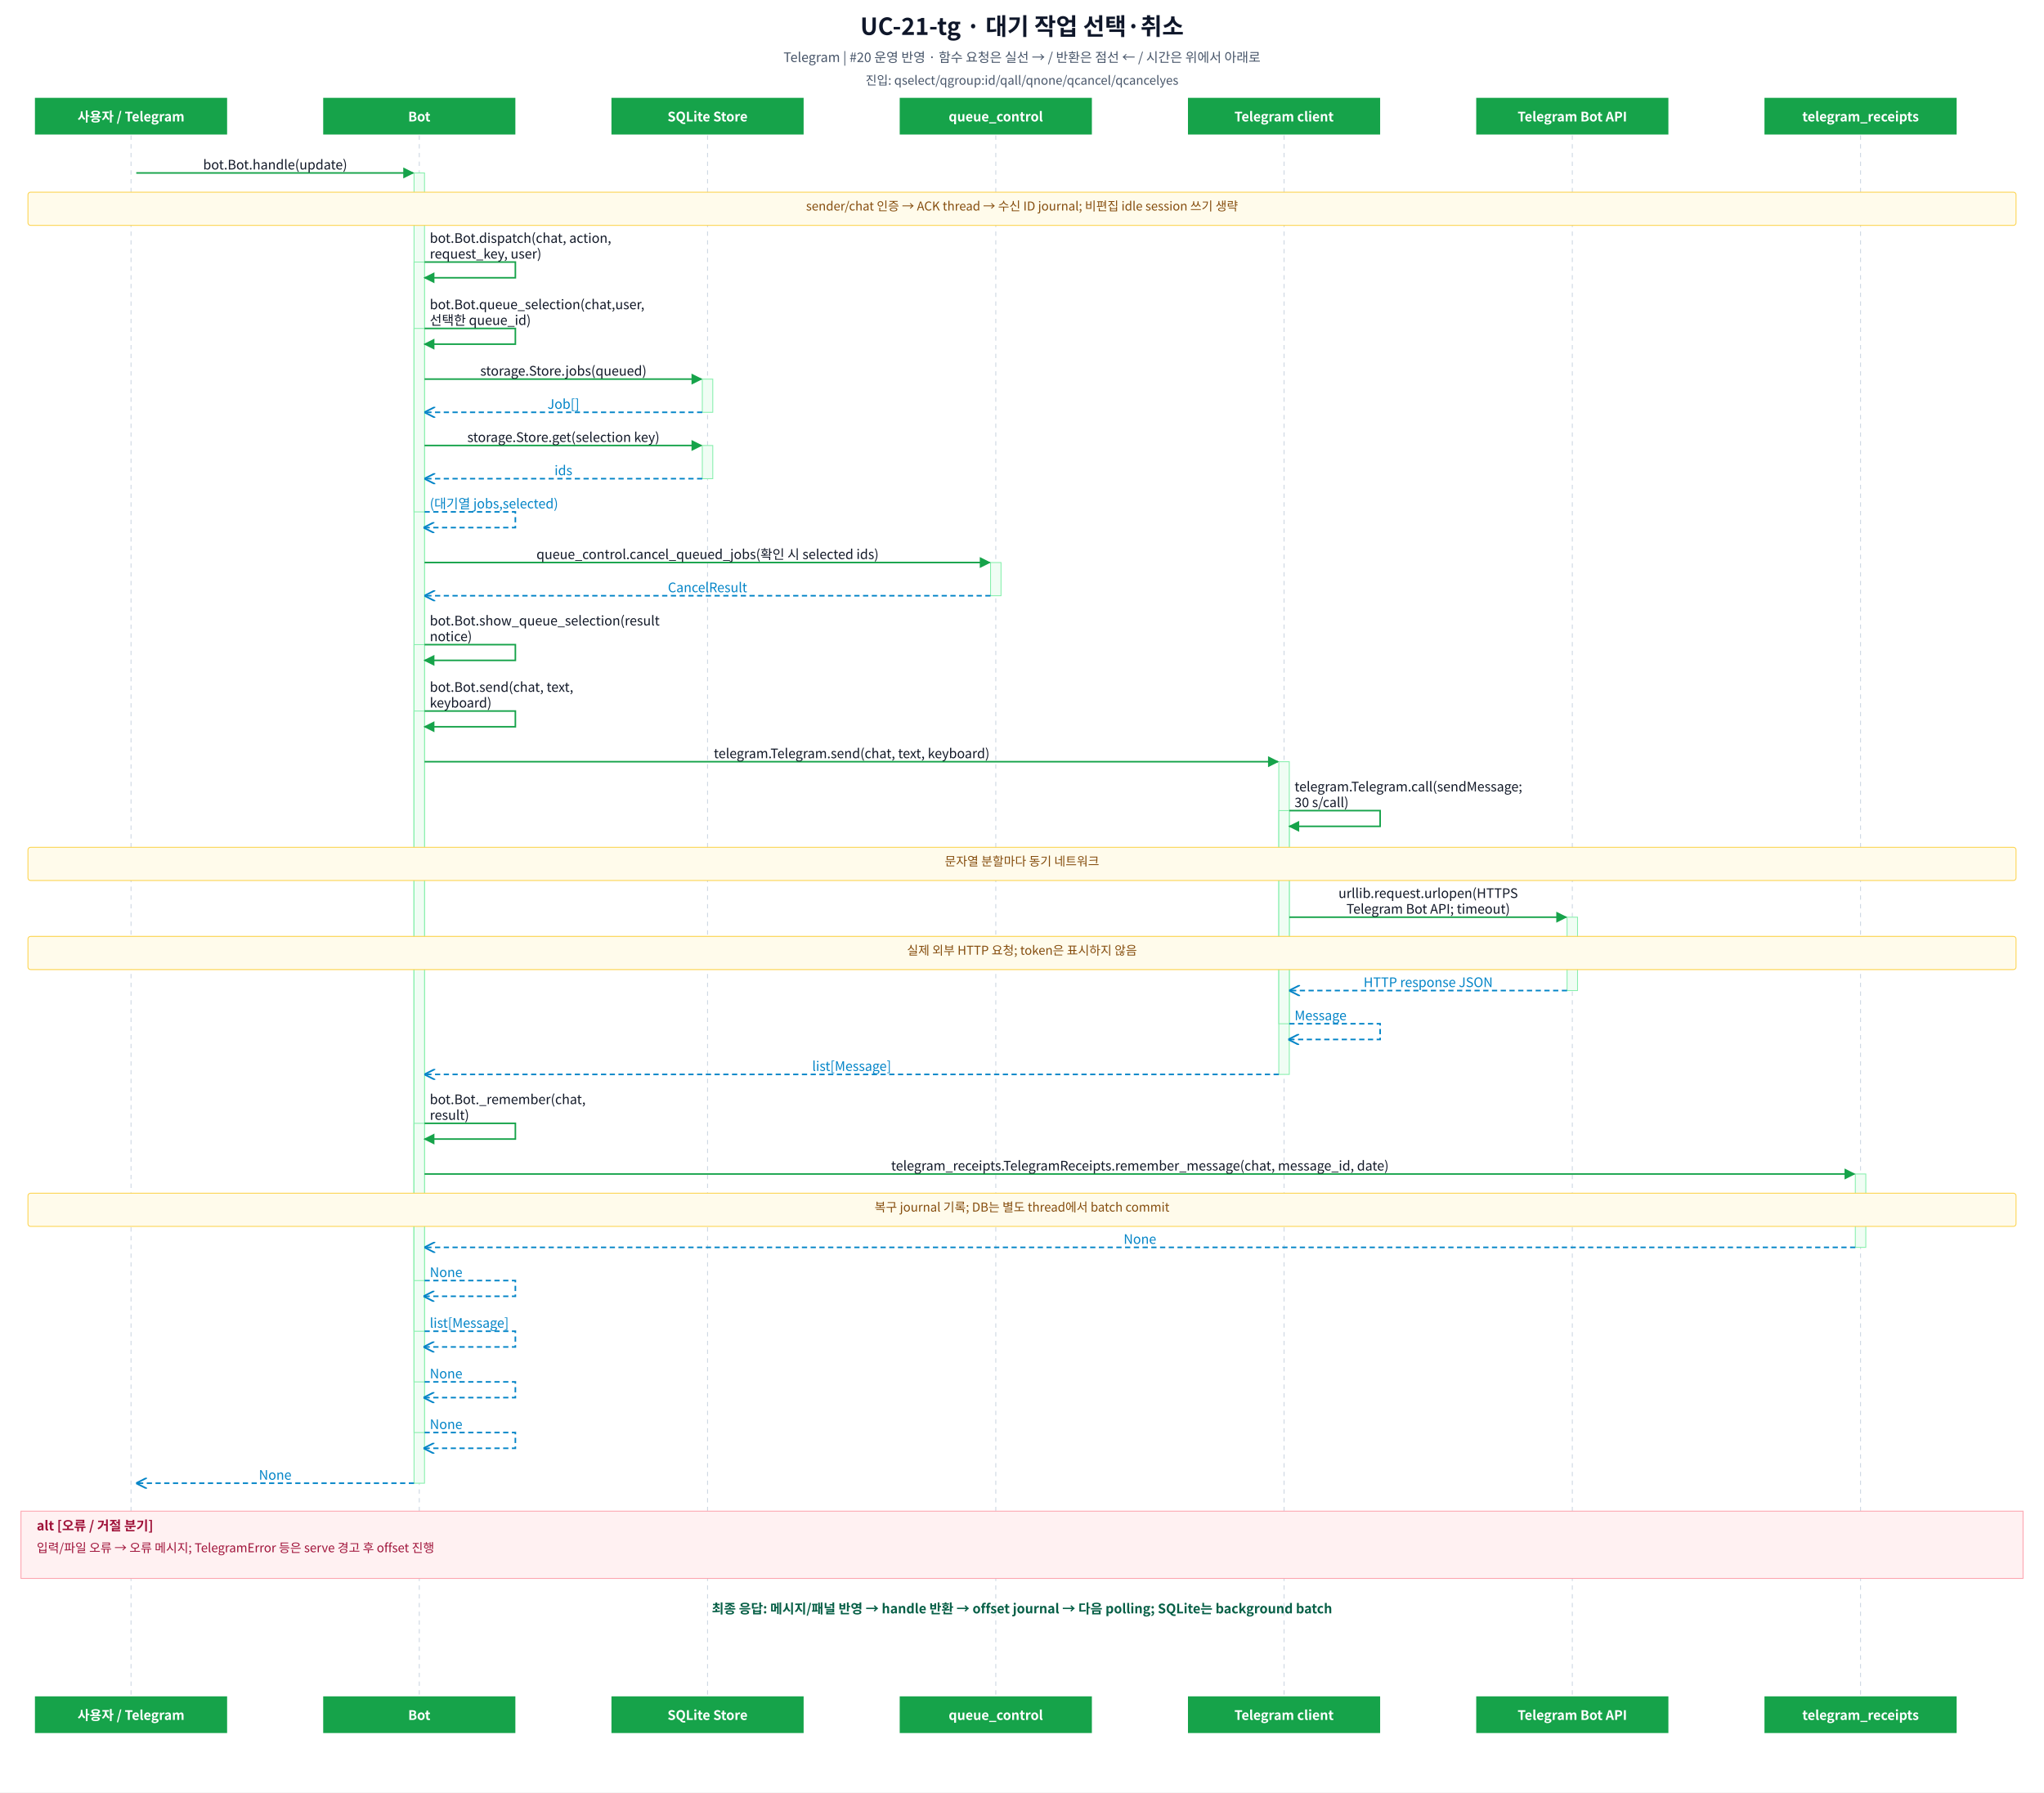
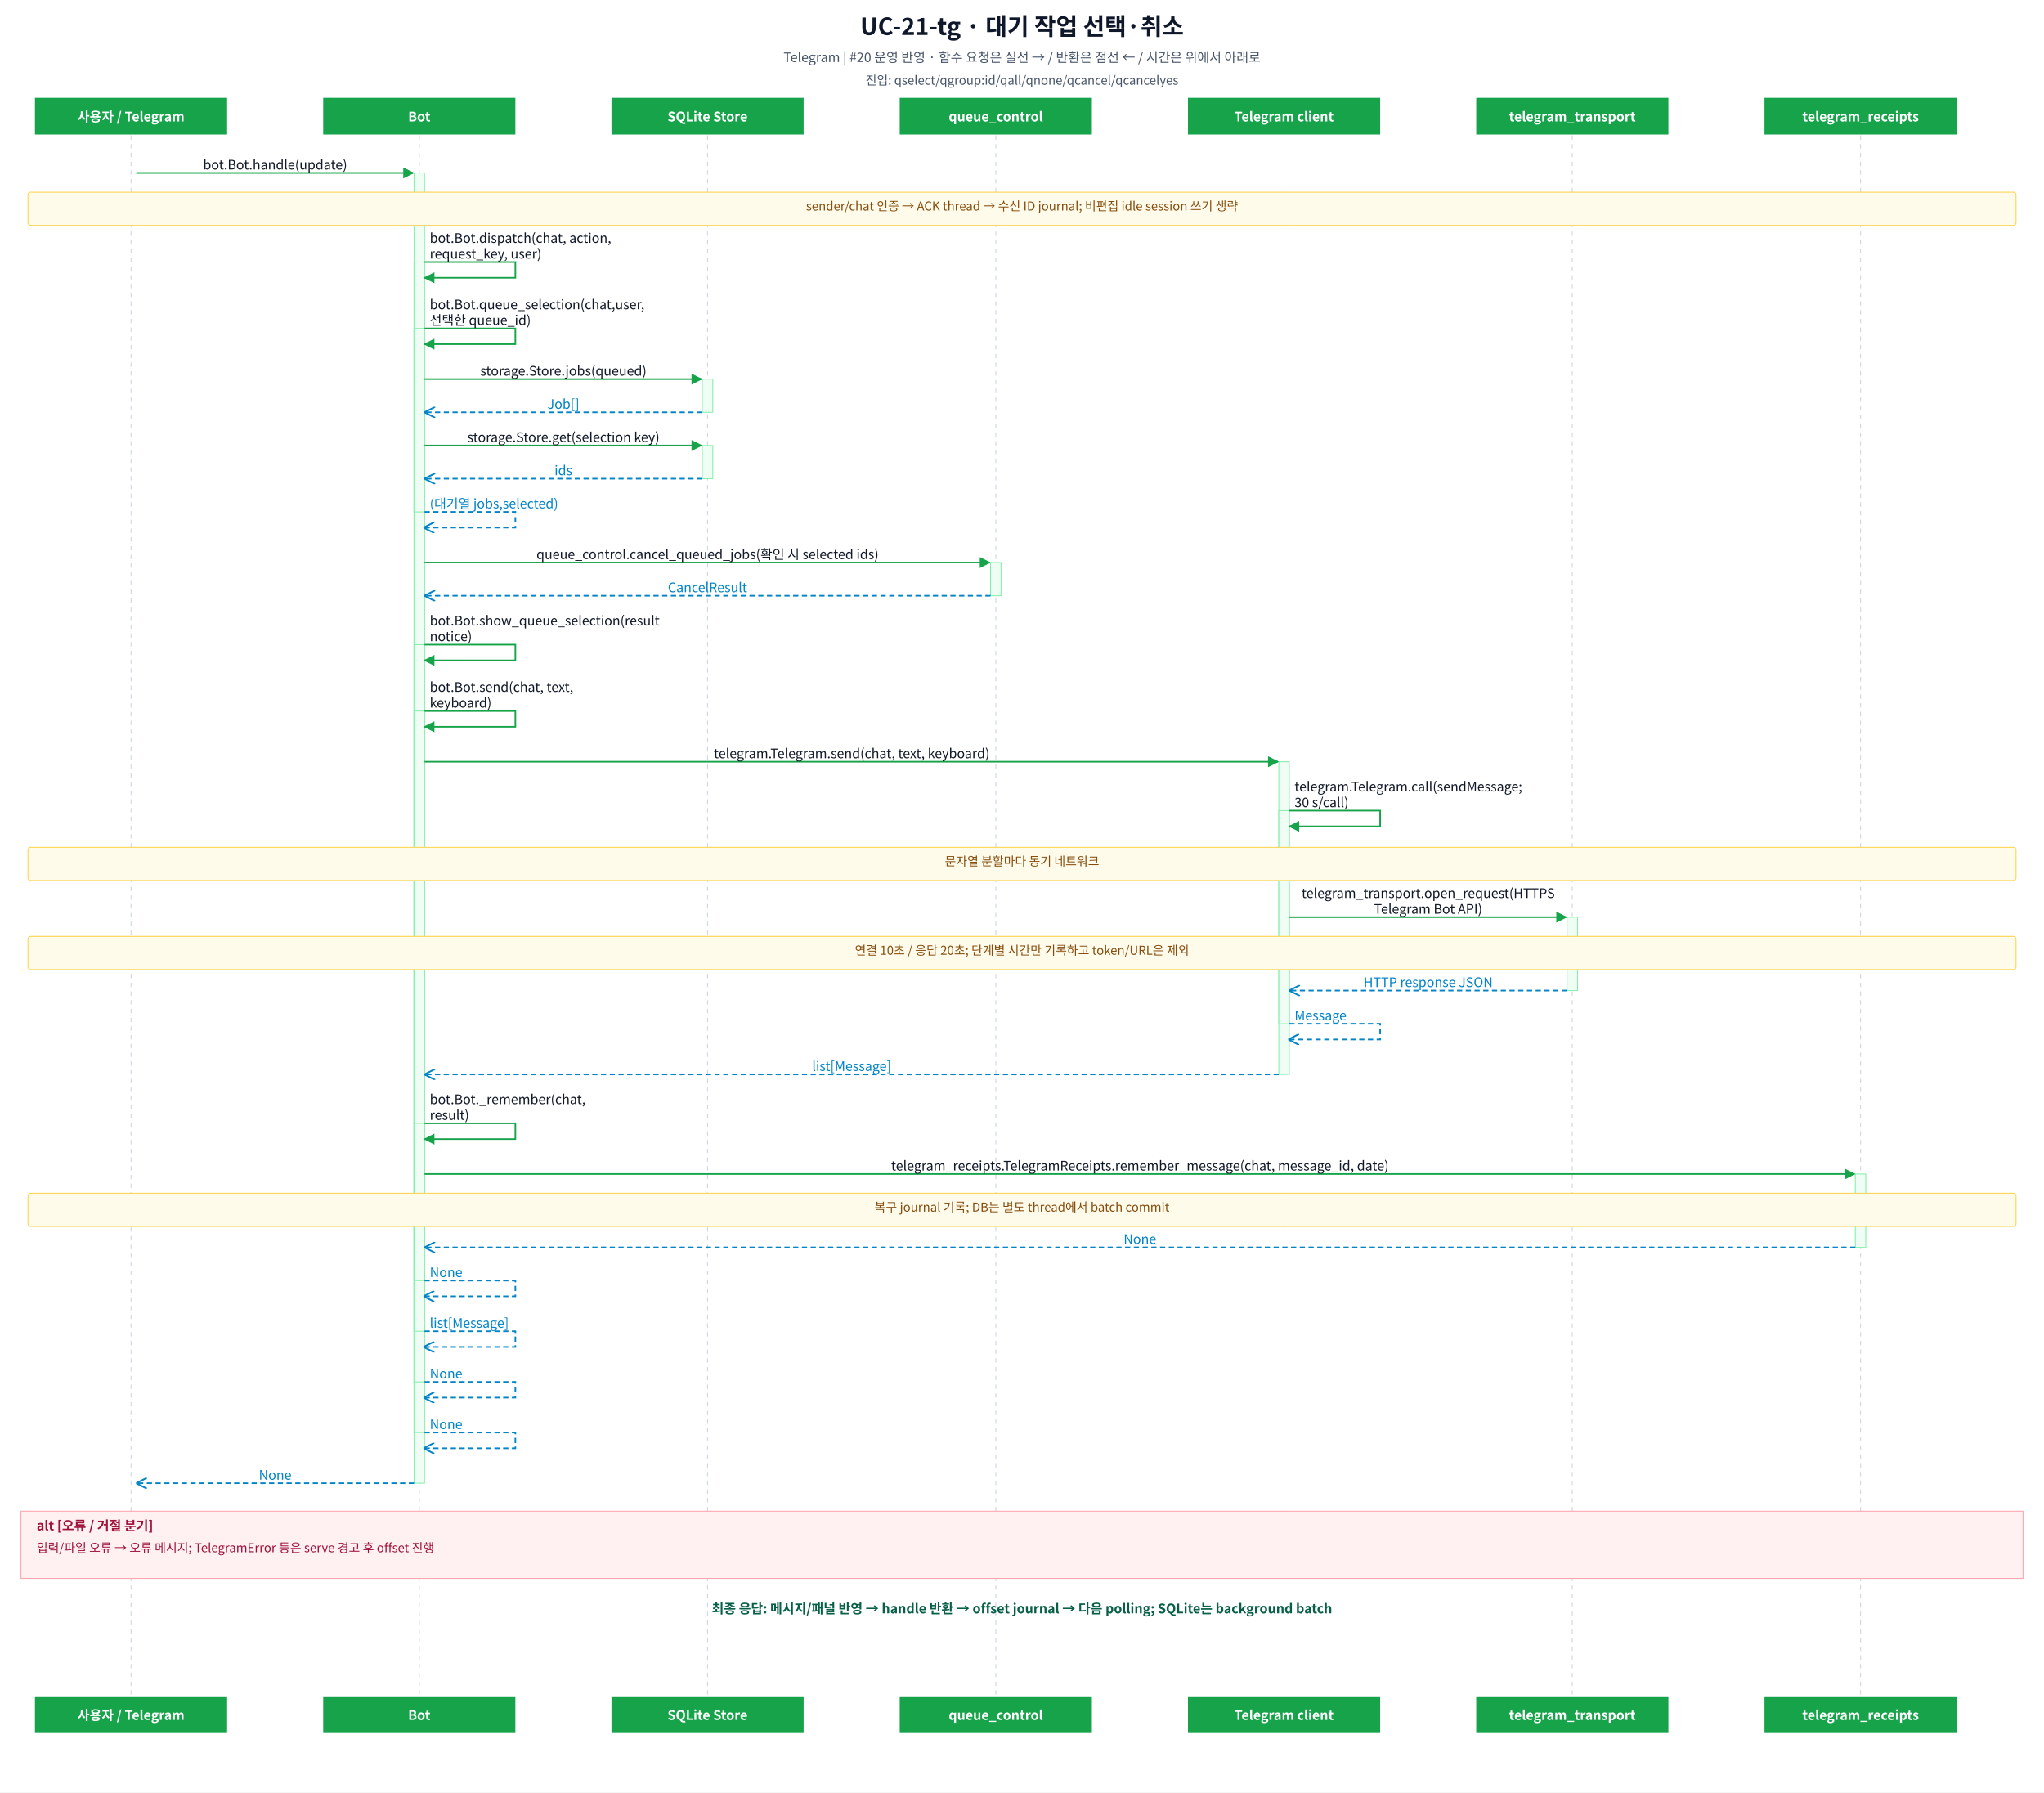
<svg xmlns="http://www.w3.org/2000/svg" width="2340" height="2052" viewBox="0 0 2340 2052" role="img" aria-label="대기 작업 선택·취소">
  <defs>
    <marker id="req" viewBox="0 0 10 10" refX="9" refY="5" markerWidth="7" markerHeight="7" orient="auto-start-reverse">
      <path d="M0 0 L10 5 L0 10 z" fill="#16a34a" />
    </marker>
    <marker id="ret" viewBox="0 0 10 10" refX="9" refY="5" markerWidth="7" markerHeight="7" orient="auto-start-reverse">
      <path d="M0 0 L10 5 L0 10" fill="none" stroke="#0284c7" stroke-width="1.5" />
    </marker>
  </defs>
  <rect width="100%" height="100%" fill="white" />
  <g font-family="Noto Sans CJK KR, sans-serif">
    <text x="1170.0" y="40" text-anchor="middle" font-size="27" fill="#0f172a" font-weight="700">UC-21-tg · 대기 작업 선택·취소</text>
    <text x="1170.0" y="71" text-anchor="middle" font-size="15" fill="#475569">Telegram | #20 운영 반영 · 함수 요청은 실선 → / 반환은 점선 ← / 시간은 위에서 아래로</text>
    <text x="1170.0" y="97" text-anchor="middle" font-size="14" fill="#475569">진입: qselect/qgroup:id/qall/qnone/qcancel/qcancelyes</text>
    <path d="M150.0,155 V1942" stroke="#cbd5e1" stroke-dasharray="5 5" />
    <rect x="40.0" y="112" width="220" height="42" fill="#16a34a" />
    <text x="150.0" y="139" text-anchor="middle" font-size="15" fill="white" font-weight="700">사용자 / Telegram</text>
    <rect x="40.0" y="1942" width="220" height="42" fill="#16a34a" />
    <text x="150.0" y="1969" text-anchor="middle" font-size="15" fill="white" font-weight="700">사용자 / Telegram</text>
    <path d="M480.0,155 V1942" stroke="#cbd5e1" stroke-dasharray="5 5" />
    <rect x="370.0" y="112" width="220" height="42" fill="#16a34a" />
    <text x="480.0" y="139" text-anchor="middle" font-size="15" fill="white" font-weight="700">Bot</text>
    <rect x="370.0" y="1942" width="220" height="42" fill="#16a34a" />
    <text x="480.0" y="1969" text-anchor="middle" font-size="15" fill="white" font-weight="700">Bot</text>
    <path d="M810.0,155 V1942" stroke="#cbd5e1" stroke-dasharray="5 5" />
    <rect x="700.0" y="112" width="220" height="42" fill="#16a34a" />
    <text x="810.0" y="139" text-anchor="middle" font-size="15" fill="white" font-weight="700">SQLite Store</text>
    <rect x="700.0" y="1942" width="220" height="42" fill="#16a34a" />
    <text x="810.0" y="1969" text-anchor="middle" font-size="15" fill="white" font-weight="700">SQLite Store</text>
    <path d="M1140.0,155 V1942" stroke="#cbd5e1" stroke-dasharray="5 5" />
    <rect x="1030.0" y="112" width="220" height="42" fill="#16a34a" />
    <text x="1140.0" y="139" text-anchor="middle" font-size="15" fill="white" font-weight="700">queue_control</text>
    <rect x="1030.0" y="1942" width="220" height="42" fill="#16a34a" />
    <text x="1140.0" y="1969" text-anchor="middle" font-size="15" fill="white" font-weight="700">queue_control</text>
    <path d="M1470.0,155 V1942" stroke="#cbd5e1" stroke-dasharray="5 5" />
    <rect x="1360.0" y="112" width="220" height="42" fill="#16a34a" />
    <text x="1470.0" y="139" text-anchor="middle" font-size="15" fill="white" font-weight="700">Telegram client</text>
    <rect x="1360.0" y="1942" width="220" height="42" fill="#16a34a" />
    <text x="1470.0" y="1969" text-anchor="middle" font-size="15" fill="white" font-weight="700">Telegram client</text>
    <path d="M1800.0,155 V1942" stroke="#cbd5e1" stroke-dasharray="5 5" />
    <rect x="1690.0" y="112" width="220" height="42" fill="#16a34a" />
-     <text x="1800.0" y="139" text-anchor="middle" font-size="15" fill="white" font-weight="700">Telegram Bot API</text>
+     <text x="1800.0" y="139" text-anchor="middle" font-size="15" fill="white" font-weight="700">telegram_transport</text>
    <rect x="1690.0" y="1942" width="220" height="42" fill="#16a34a" />
-     <text x="1800.0" y="1969" text-anchor="middle" font-size="15" fill="white" font-weight="700">Telegram Bot API</text>
+     <text x="1800.0" y="1969" text-anchor="middle" font-size="15" fill="white" font-weight="700">telegram_transport</text>
    <path d="M2130.0,155 V1942" stroke="#cbd5e1" stroke-dasharray="5 5" />
    <rect x="2020.0" y="112" width="220" height="42" fill="#16a34a" />
    <text x="2130.0" y="139" text-anchor="middle" font-size="15" fill="white" font-weight="700">telegram_receipts</text>
    <rect x="2020.0" y="1942" width="220" height="42" fill="#16a34a" />
    <text x="2130.0" y="1969" text-anchor="middle" font-size="15" fill="white" font-weight="700">telegram_receipts</text>
    <rect x="474.0" y="198" width="12" height="1500" fill="#f0fdf4" stroke="#86efac" />
    <rect x="474.0" y="300" width="12" height="1340" fill="#f0fdf4" stroke="#86efac" />
    <rect x="474.0" y="738" width="12" height="844" fill="#f0fdf4" stroke="#86efac" />
    <rect x="474.0" y="814" width="12" height="710" fill="#f0fdf4" stroke="#86efac" />
    <rect x="1464.0" y="872" width="12" height="358" fill="#f0fdf4" stroke="#86efac" />
    <rect x="1464.0" y="928" width="12" height="244" fill="#f0fdf4" stroke="#86efac" />
    <rect x="474.0" y="376" width="12" height="210" fill="#f0fdf4" stroke="#86efac" />
    <rect x="474.0" y="1286" width="12" height="180" fill="#f0fdf4" stroke="#86efac" />
    <rect x="1794.0" y="1050" width="12" height="84" fill="#f0fdf4" stroke="#86efac" />
    <rect x="2124.0" y="1344" width="12" height="84" fill="#f0fdf4" stroke="#86efac" />
    <rect x="804.0" y="434" width="12" height="38" fill="#f0fdf4" stroke="#86efac" />
    <rect x="804.0" y="510" width="12" height="38" fill="#f0fdf4" stroke="#86efac" />
    <rect x="1134.0" y="644" width="12" height="38" fill="#f0fdf4" stroke="#86efac" />
    <path d="M156.0,198 H473.0" fill="none" stroke="#16a34a" stroke-width="1.8" marker-end="url(#req)" />
    <text x="315.0" y="194" text-anchor="middle" font-size="15" fill="#111827">bot.Bot.handle(update)</text>
    <rect x="32" y="220" width="2276" height="38" rx="3" fill="#fffbeb" stroke="#fcd34d" />
    <text x="1170.0" y="241" text-anchor="middle" font-size="14" fill="#854d0e">sender/chat 인증 → ACK thread → 수신 ID journal; 비편집 idle session 쓰기 생략</text>
    <path d="M486.0,300 H590.0 V318 H486.0" fill="none" stroke="#16a34a" stroke-width="1.8" marker-end="url(#req)" />
    <text x="492.0" y="278" text-anchor="start" font-size="15" fill="#111827">bot.Bot.dispatch(chat, action,</text>
    <text x="492.0" y="296" text-anchor="start" font-size="15" fill="#111827">request_key, user)</text>
    <path d="M486.0,376 H590.0 V394 H486.0" fill="none" stroke="#16a34a" stroke-width="1.8" marker-end="url(#req)" />
    <text x="492.0" y="354" text-anchor="start" font-size="15" fill="#111827">bot.Bot.queue_selection(chat,user,</text>
    <text x="492.0" y="372" text-anchor="start" font-size="15" fill="#111827">선택한 queue_id)</text>
    <path d="M486.0,434 H803.0" fill="none" stroke="#16a34a" stroke-width="1.8" marker-end="url(#req)" />
    <text x="645.0" y="430" text-anchor="middle" font-size="15" fill="#111827">storage.Store.jobs(queued)</text>
    <path d="M804.0,472 H487.0" fill="none" stroke="#0284c7" stroke-width="1.8" stroke-dasharray="6 4" marker-end="url(#ret)" />
    <text x="645.0" y="468" text-anchor="middle" font-size="15" fill="#0284c7">Job[]</text>
    <path d="M486.0,510 H803.0" fill="none" stroke="#16a34a" stroke-width="1.8" marker-end="url(#req)" />
    <text x="645.0" y="506" text-anchor="middle" font-size="15" fill="#111827">storage.Store.get(selection key)</text>
    <path d="M804.0,548 H487.0" fill="none" stroke="#0284c7" stroke-width="1.8" stroke-dasharray="6 4" marker-end="url(#ret)" />
    <text x="645.0" y="544" text-anchor="middle" font-size="15" fill="#0284c7">ids</text>
    <path d="M486.0,586 H590.0 V604 H486.0" fill="none" stroke="#0284c7" stroke-width="1.8" stroke-dasharray="6 4" marker-end="url(#ret)" />
    <text x="492.0" y="582" text-anchor="start" font-size="15" fill="#0284c7">(대기열 jobs,selected)</text>
    <path d="M486.0,644 H1133.0" fill="none" stroke="#16a34a" stroke-width="1.8" marker-end="url(#req)" />
    <a href="D-08.svg" target="_blank">
      <text x="810.0" y="640" text-anchor="middle" font-size="15" fill="#111827">queue_control.cancel_queued_jobs(확인 시 selected ids)</text>
    </a>
    <path d="M1134.0,682 H487.0" fill="none" stroke="#0284c7" stroke-width="1.8" stroke-dasharray="6 4" marker-end="url(#ret)" />
    <text x="810.0" y="678" text-anchor="middle" font-size="15" fill="#0284c7">CancelResult</text>
    <path d="M486.0,738 H590.0 V756 H486.0" fill="none" stroke="#16a34a" stroke-width="1.8" marker-end="url(#req)" />
    <text x="492.0" y="716" text-anchor="start" font-size="15" fill="#111827">bot.Bot.show_queue_selection(result</text>
    <text x="492.0" y="734" text-anchor="start" font-size="15" fill="#111827">notice)</text>
    <path d="M486.0,814 H590.0 V832 H486.0" fill="none" stroke="#16a34a" stroke-width="1.8" marker-end="url(#req)" />
    <text x="492.0" y="792" text-anchor="start" font-size="15" fill="#111827">bot.Bot.send(chat, text,</text>
    <text x="492.0" y="810" text-anchor="start" font-size="15" fill="#111827">keyboard)</text>
    <path d="M486.0,872 H1463.0" fill="none" stroke="#16a34a" stroke-width="1.8" marker-end="url(#req)" />
    <text x="975.0" y="868" text-anchor="middle" font-size="15" fill="#111827">telegram.Telegram.send(chat, text, keyboard)</text>
    <path d="M1476.0,928 H1580.0 V946 H1476.0" fill="none" stroke="#16a34a" stroke-width="1.8" marker-end="url(#req)" />
    <text x="1482.0" y="906" text-anchor="start" font-size="15" fill="#111827">telegram.Telegram.call(sendMessage;</text>
    <text x="1482.0" y="924" text-anchor="start" font-size="15" fill="#111827">30 s/call)</text>
    <rect x="32" y="970" width="2276" height="38" rx="3" fill="#fffbeb" stroke="#fcd34d" />
    <text x="1170.0" y="991" text-anchor="middle" font-size="14" fill="#854d0e">문자열 분할마다 동기 네트워크</text>
    <path d="M1476.0,1050 H1793.0" fill="none" stroke="#16a34a" stroke-width="1.8" marker-end="url(#req)" />
-     <text x="1635.0" y="1028" text-anchor="middle" font-size="15" fill="#111827">urllib.request.urlopen(HTTPS</text>
-     <text x="1635.0" y="1046" text-anchor="middle" font-size="15" fill="#111827">Telegram Bot API; timeout)</text>
+     <text x="1635.0" y="1028" text-anchor="middle" font-size="15" fill="#111827">telegram_transport.open_request(HTTPS</text>
+     <text x="1635.0" y="1046" text-anchor="middle" font-size="15" fill="#111827">Telegram Bot API)</text>
    <rect x="32" y="1072" width="2276" height="38" rx="3" fill="#fffbeb" stroke="#fcd34d" />
-     <text x="1170.0" y="1093" text-anchor="middle" font-size="14" fill="#854d0e">실제 외부 HTTP 요청; token은 표시하지 않음</text>
+     <text x="1170.0" y="1093" text-anchor="middle" font-size="14" fill="#854d0e">연결 10초 / 응답 20초; 단계별 시간만 기록하고 token/URL은 제외</text>
    <path d="M1794.0,1134 H1477.0" fill="none" stroke="#0284c7" stroke-width="1.8" stroke-dasharray="6 4" marker-end="url(#ret)" />
    <text x="1635.0" y="1130" text-anchor="middle" font-size="15" fill="#0284c7">HTTP response JSON</text>
    <path d="M1476.0,1172 H1580.0 V1190 H1476.0" fill="none" stroke="#0284c7" stroke-width="1.8" stroke-dasharray="6 4" marker-end="url(#ret)" />
    <text x="1482.0" y="1168" text-anchor="start" font-size="15" fill="#0284c7">Message</text>
    <path d="M1464.0,1230 H487.0" fill="none" stroke="#0284c7" stroke-width="1.8" stroke-dasharray="6 4" marker-end="url(#ret)" />
    <text x="975.0" y="1226" text-anchor="middle" font-size="15" fill="#0284c7">list[Message]</text>
    <path d="M486.0,1286 H590.0 V1304 H486.0" fill="none" stroke="#16a34a" stroke-width="1.8" marker-end="url(#req)" />
    <text x="492.0" y="1264" text-anchor="start" font-size="15" fill="#111827">bot.Bot._remember(chat,</text>
    <text x="492.0" y="1282" text-anchor="start" font-size="15" fill="#111827">result)</text>
    <path d="M486.0,1344 H2123.0" fill="none" stroke="#16a34a" stroke-width="1.8" marker-end="url(#req)" />
    <text x="1305.0" y="1340" text-anchor="middle" font-size="15" fill="#111827">telegram_receipts.TelegramReceipts.remember_message(chat, message_id, date)</text>
    <rect x="32" y="1366" width="2276" height="38" rx="3" fill="#fffbeb" stroke="#fcd34d" />
    <text x="1170.0" y="1387" text-anchor="middle" font-size="14" fill="#854d0e">복구 journal 기록; DB는 별도 thread에서 batch commit</text>
    <path d="M2124.0,1428 H487.0" fill="none" stroke="#0284c7" stroke-width="1.8" stroke-dasharray="6 4" marker-end="url(#ret)" />
    <text x="1305.0" y="1424" text-anchor="middle" font-size="15" fill="#0284c7">None</text>
    <path d="M486.0,1466 H590.0 V1484 H486.0" fill="none" stroke="#0284c7" stroke-width="1.8" stroke-dasharray="6 4" marker-end="url(#ret)" />
    <text x="492.0" y="1462" text-anchor="start" font-size="15" fill="#0284c7">None</text>
    <path d="M486.0,1524 H590.0 V1542 H486.0" fill="none" stroke="#0284c7" stroke-width="1.8" stroke-dasharray="6 4" marker-end="url(#ret)" />
    <text x="492.0" y="1520" text-anchor="start" font-size="15" fill="#0284c7">list[Message]</text>
    <path d="M486.0,1582 H590.0 V1600 H486.0" fill="none" stroke="#0284c7" stroke-width="1.8" stroke-dasharray="6 4" marker-end="url(#ret)" />
    <text x="492.0" y="1578" text-anchor="start" font-size="15" fill="#0284c7">None</text>
    <path d="M486.0,1640 H590.0 V1658 H486.0" fill="none" stroke="#0284c7" stroke-width="1.8" stroke-dasharray="6 4" marker-end="url(#ret)" />
    <text x="492.0" y="1636" text-anchor="start" font-size="15" fill="#0284c7">None</text>
    <path d="M474.0,1698 H157.0" fill="none" stroke="#0284c7" stroke-width="1.8" stroke-dasharray="6 4" marker-end="url(#ret)" />
    <text x="315.0" y="1694" text-anchor="middle" font-size="15" fill="#0284c7">None</text>
    <rect x="24" y="1730" width="2292" height="77" fill="#fff1f2" stroke="#fda4af" />
    <text x="42" y="1752" text-anchor="start" font-size="15" fill="#9f1239" font-weight="700">alt [오류 / 거절 분기]</text>
    <text x="42" y="1777" text-anchor="start" font-size="14" fill="#9f1239">입력/파일 오류 → 오류 메시지; TelegramError 등은 serve 경고 후 offset 진행</text>
    <text x="1170.0" y="1847" text-anchor="middle" font-size="15" fill="#065f46" font-weight="700">최종 응답: 메시지/패널 반영 → handle 반환 → offset journal → 다음 polling; SQLite는 background batch</text>
  </g>
</svg>
